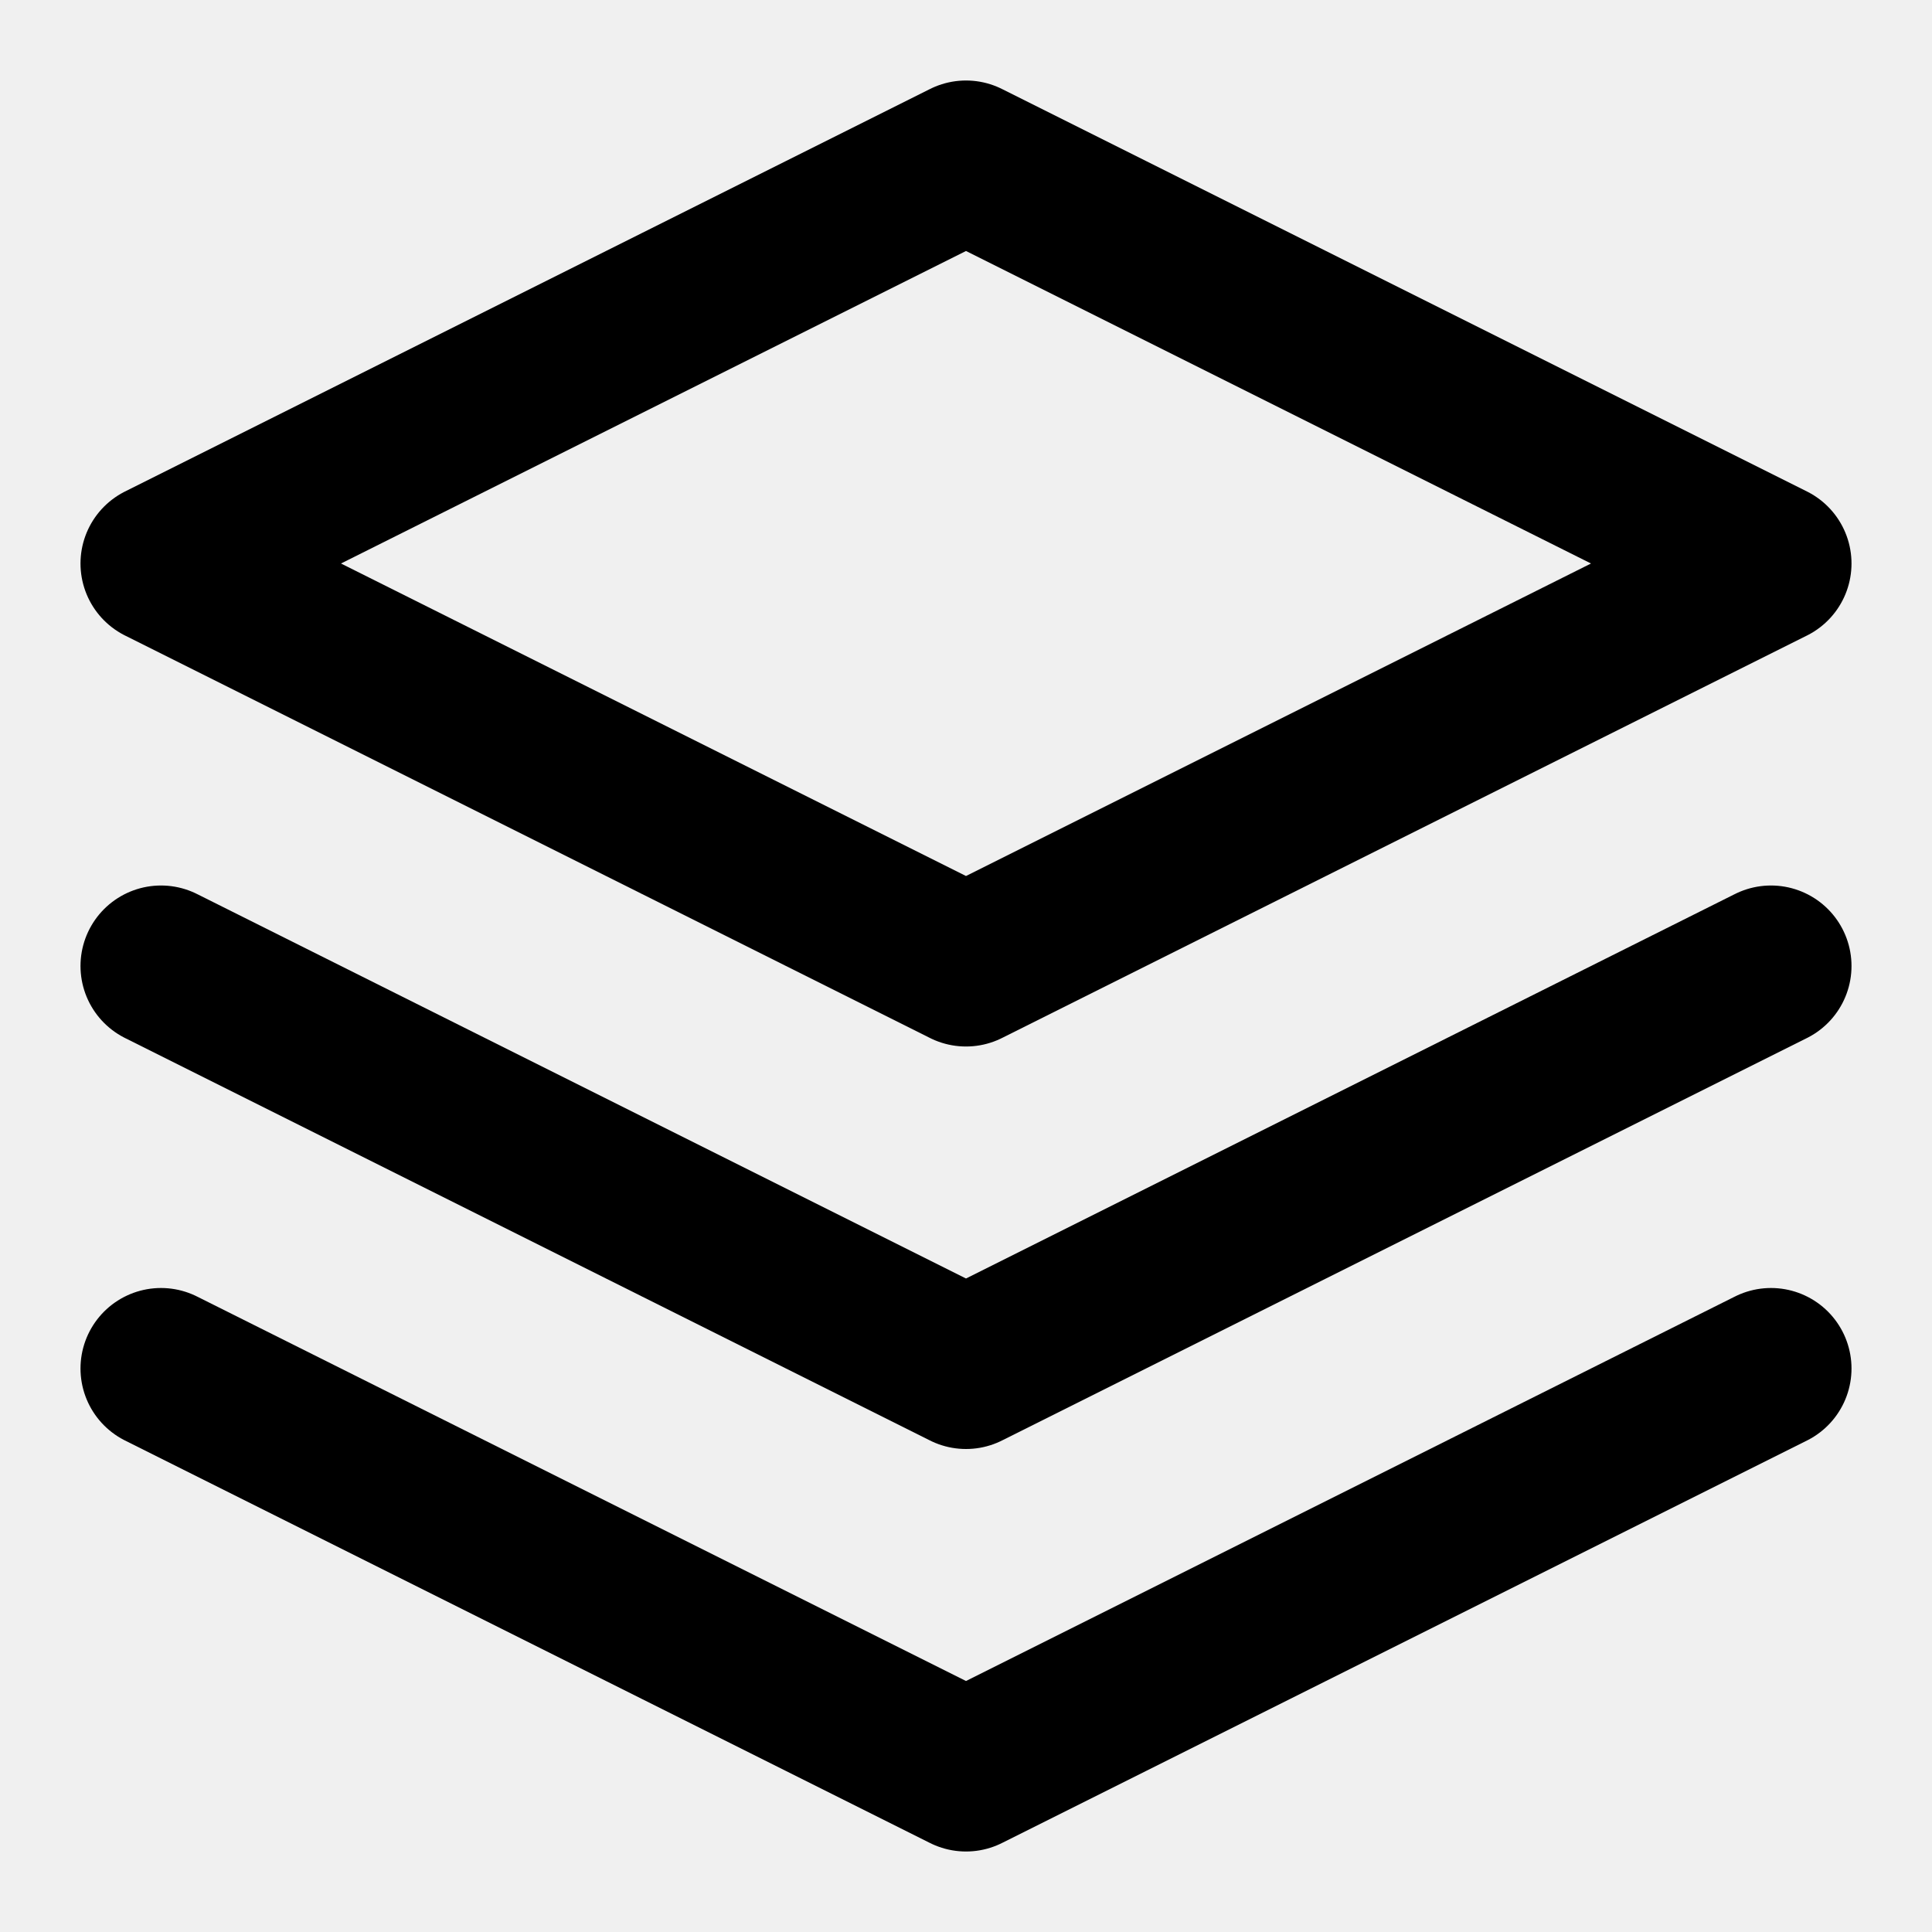
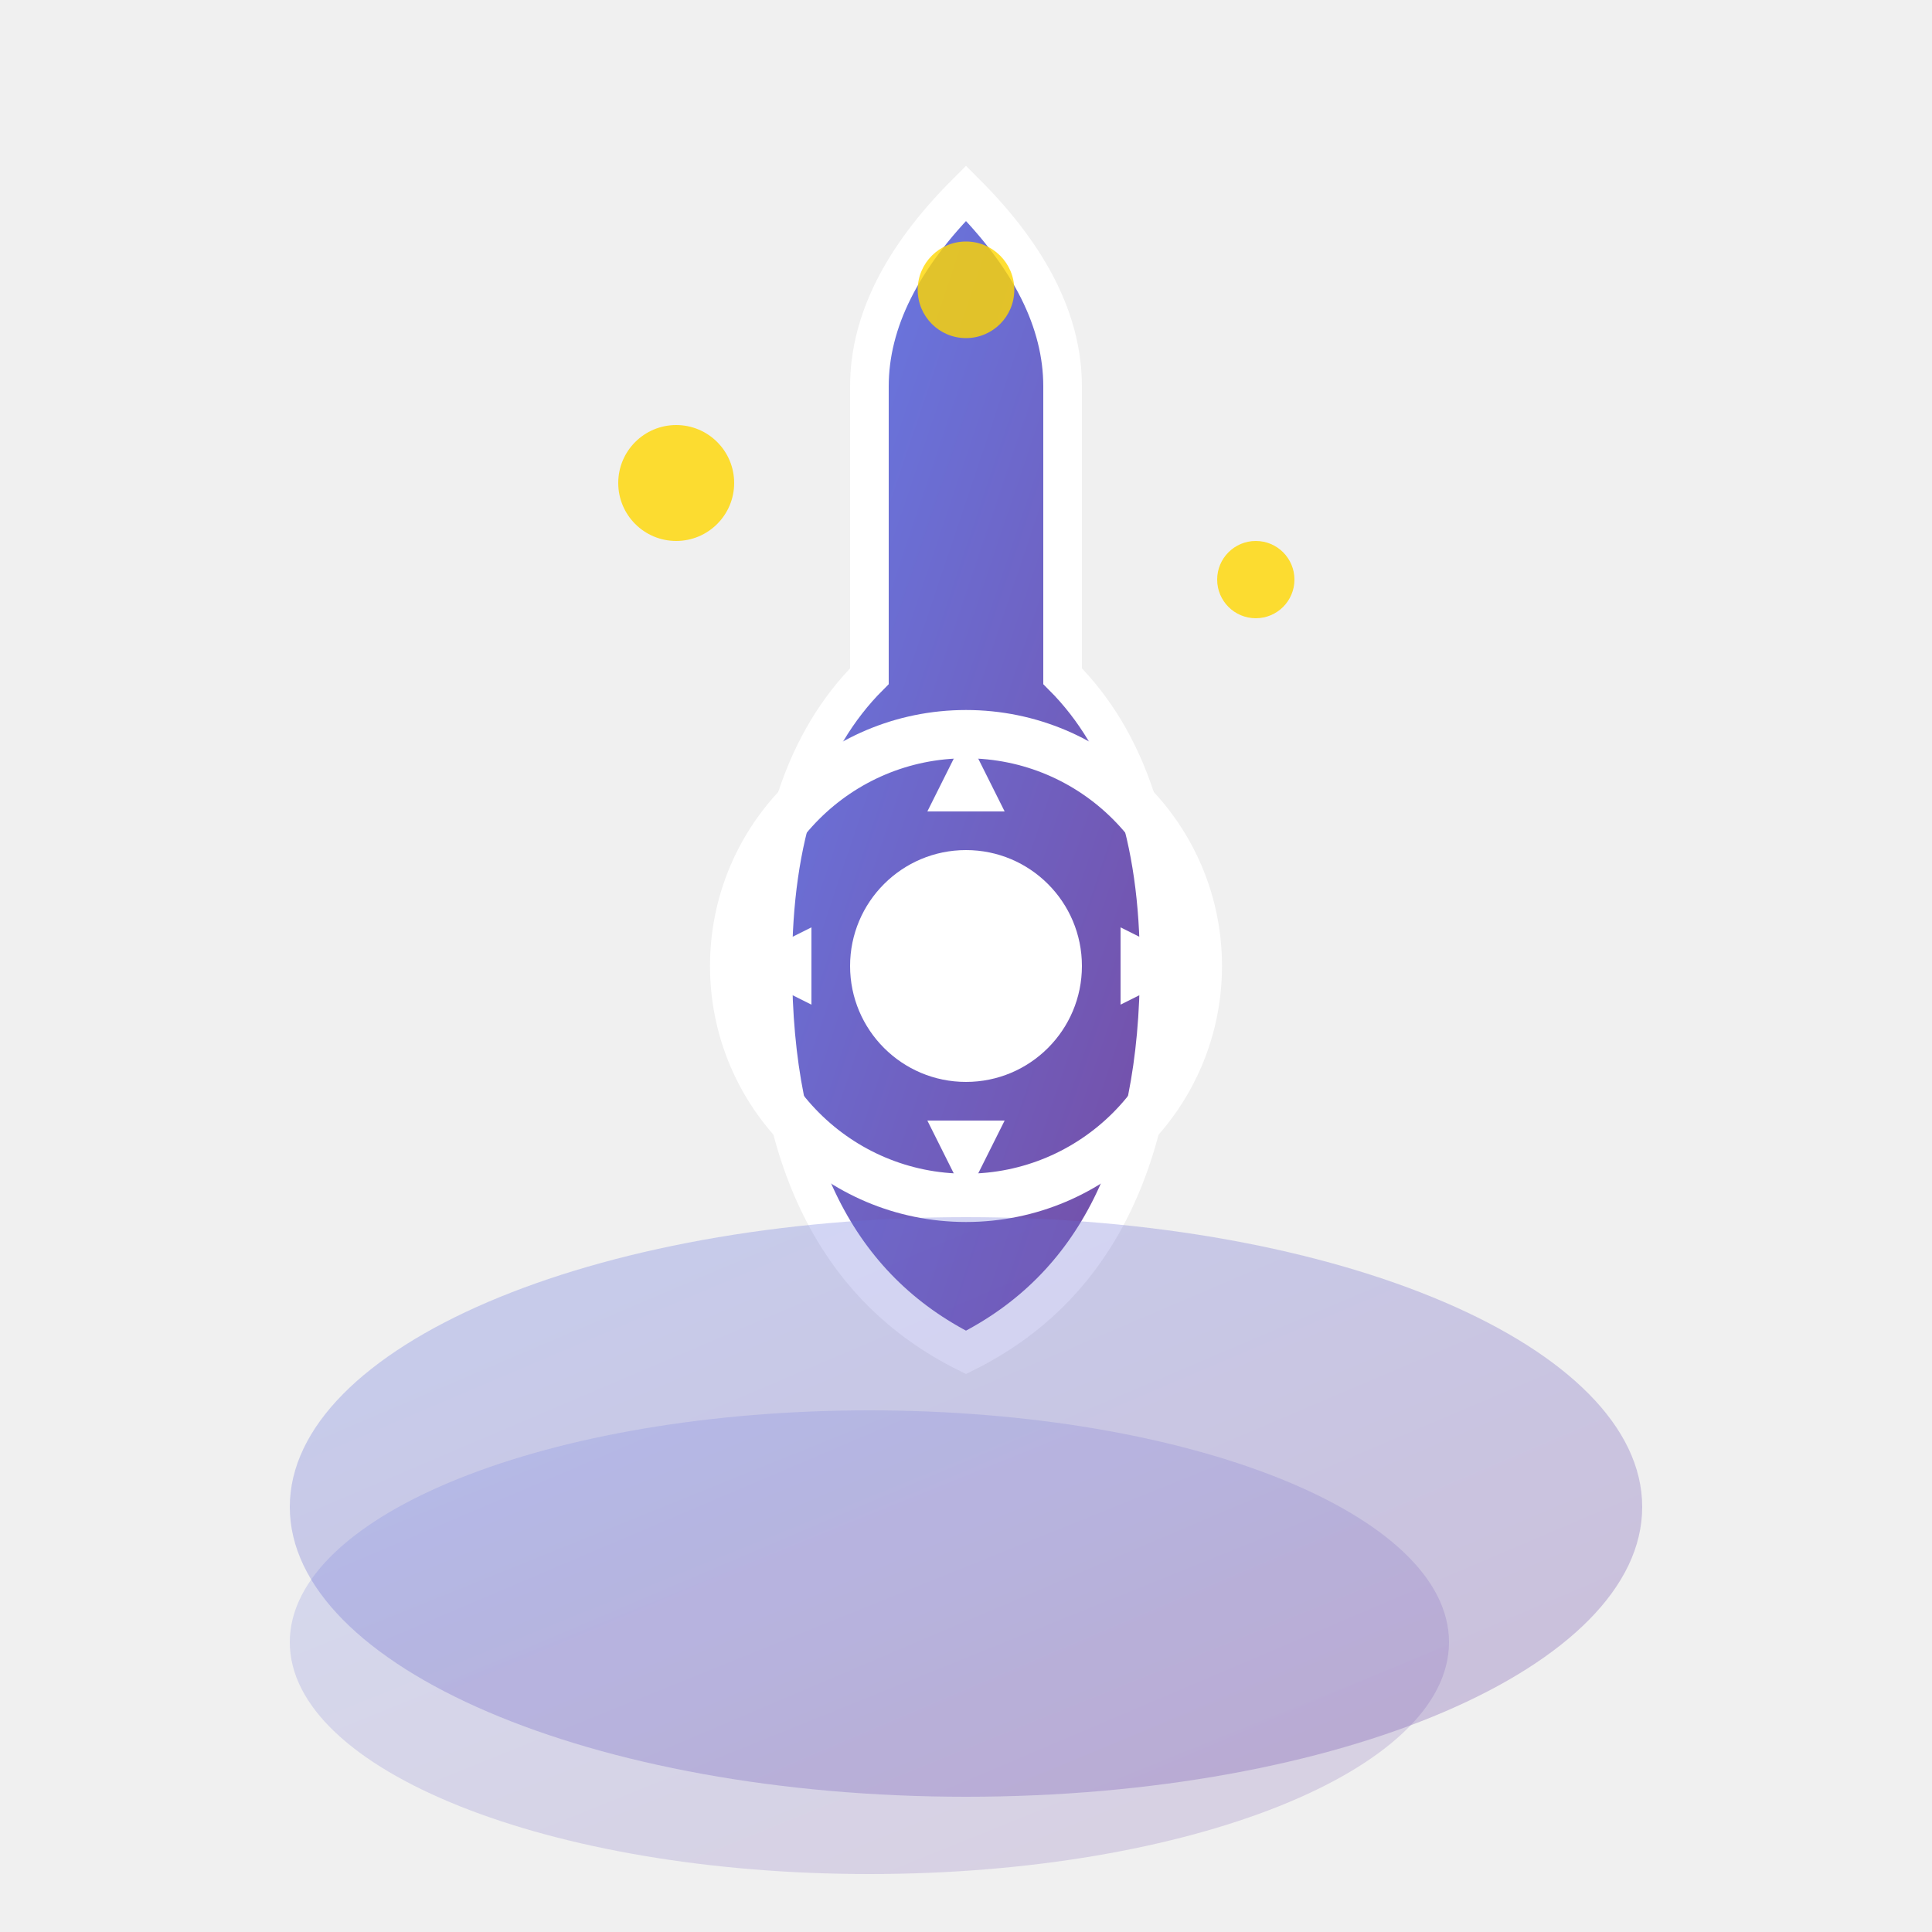
- <svg xmlns="http://www.w3.org/2000/svg" width="24" height="24" viewBox="0 0 24 24" fill="none">
-   <path d="M12 2L2 7L12 12L22 7L12 2Z" stroke="currentColor" stroke-width="2" stroke-linecap="round" stroke-linejoin="round" />
-   <path d="M2 17L12 22L22 17" stroke="currentColor" stroke-width="2" stroke-linecap="round" stroke-linejoin="round" />
-   <path d="M2 12L12 17L22 12" stroke="currentColor" stroke-width="2" stroke-linecap="round" stroke-linejoin="round" />
+ <svg xmlns="http://www.w3.org/2000/svg" viewBox="0 0 100 100">
+   <defs>
+     <linearGradient id="grad1" x1="0%" y1="0%" x2="100%" y2="100%">
+       <stop offset="0%" style="stop-color:#667eea;stop-opacity:1" />
+       <stop offset="100%" style="stop-color:#764ba2;stop-opacity:1" />
+     </linearGradient>
+   </defs>
+   <path d="M 50 10 Q 55 15, 55 20 L 55 35 Q 60 40, 60 50 Q 60 65, 50 70 Q 40 65, 40 50 Q 40 40, 45 35 L 45 20 Q 45 15, 50 10 Z" fill="url(#grad1)" stroke="#fff" stroke-width="2" />
+   <circle cx="35" cy="25" r="3" fill="#ffd700" opacity="0.8" />
+   <circle cx="65" cy="30" r="2" fill="#ffd700" opacity="0.8" />
+   <circle cx="50" cy="15" r="2.5" fill="#ffd700" opacity="0.8" />
+   <circle cx="50" cy="50" r="12" fill="none" stroke="#fff" stroke-width="2.5" />
+   <circle cx="50" cy="50" r="6" fill="#fff" />
+   <path d="M 50 38 L 52 42 L 48 42 Z" fill="#fff" />
+   <path d="M 62 50 L 58 52 L 58 48 Z" fill="#fff" />
+   <path d="M 50 62 L 48 58 L 52 58 Z" fill="#fff" />
+   <path d="M 38 50 L 42 48 L 42 52 Z" fill="#fff" />
+   <ellipse cx="50" cy="78" rx="35" ry="15" fill="url(#grad1)" opacity="0.3" />
+   <ellipse cx="45" cy="85" rx="30" ry="12" fill="url(#grad1)" opacity="0.2" />
</svg>
